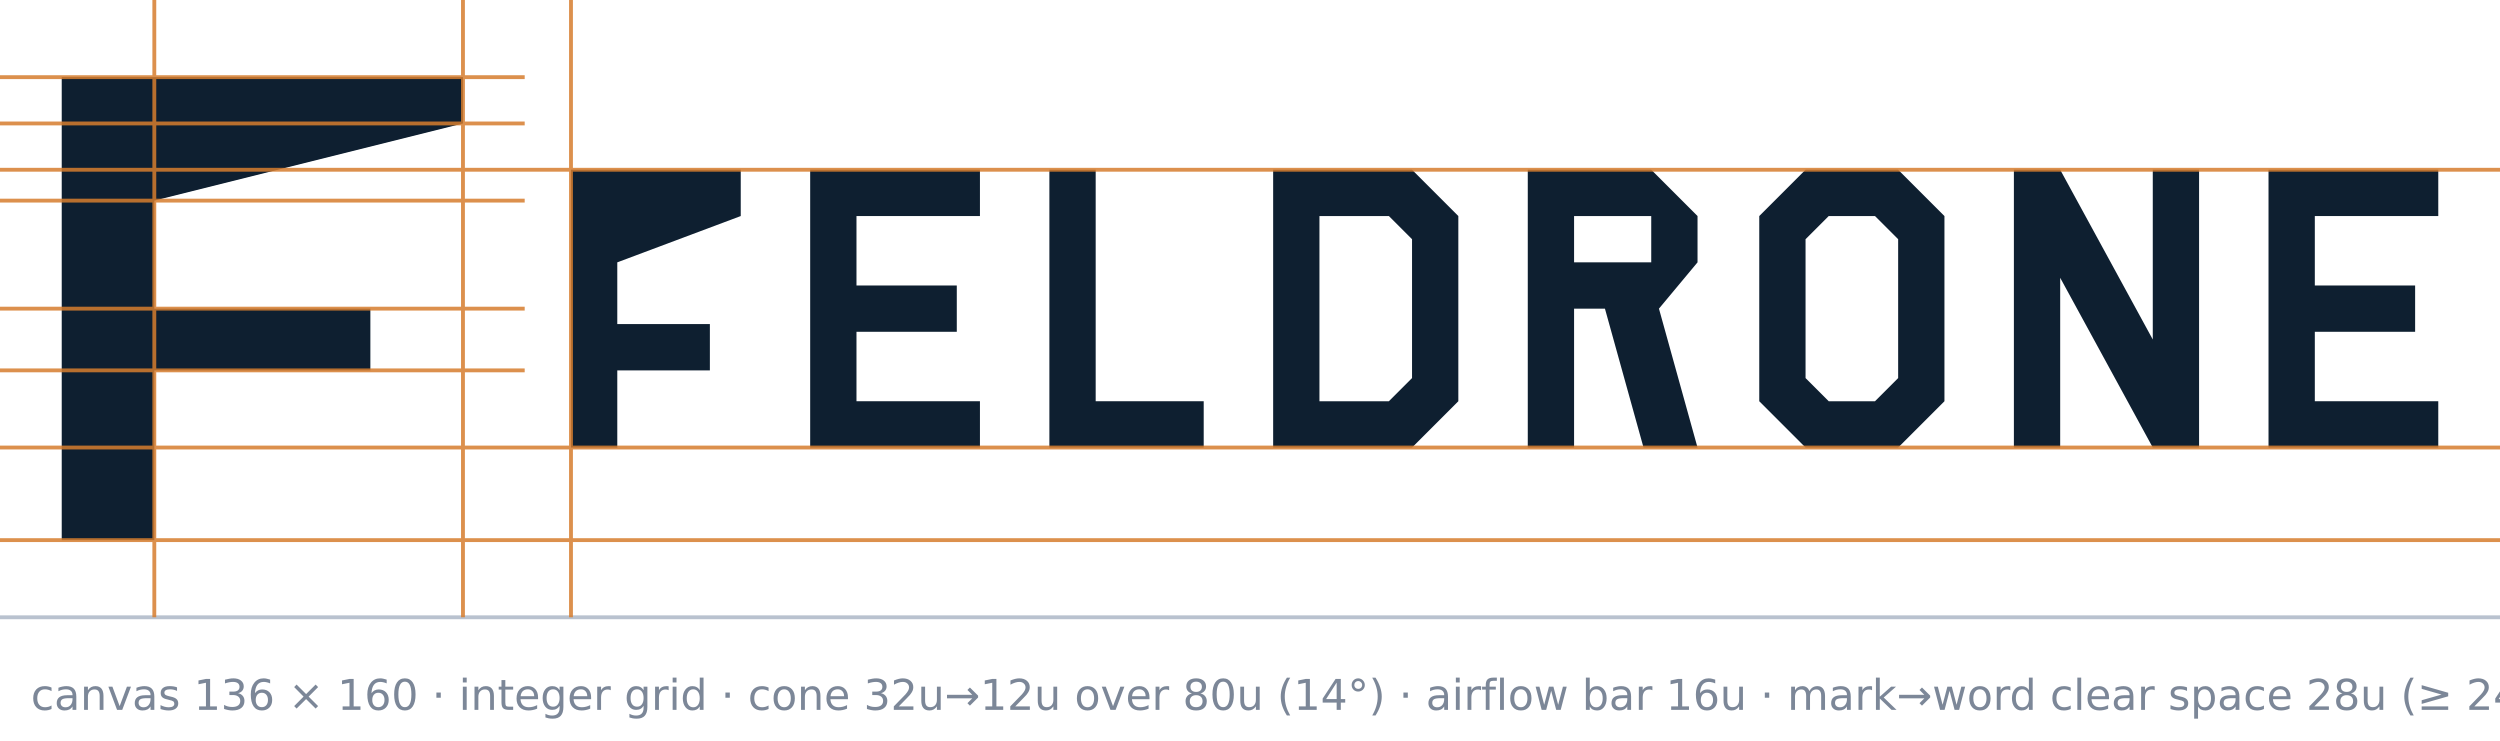
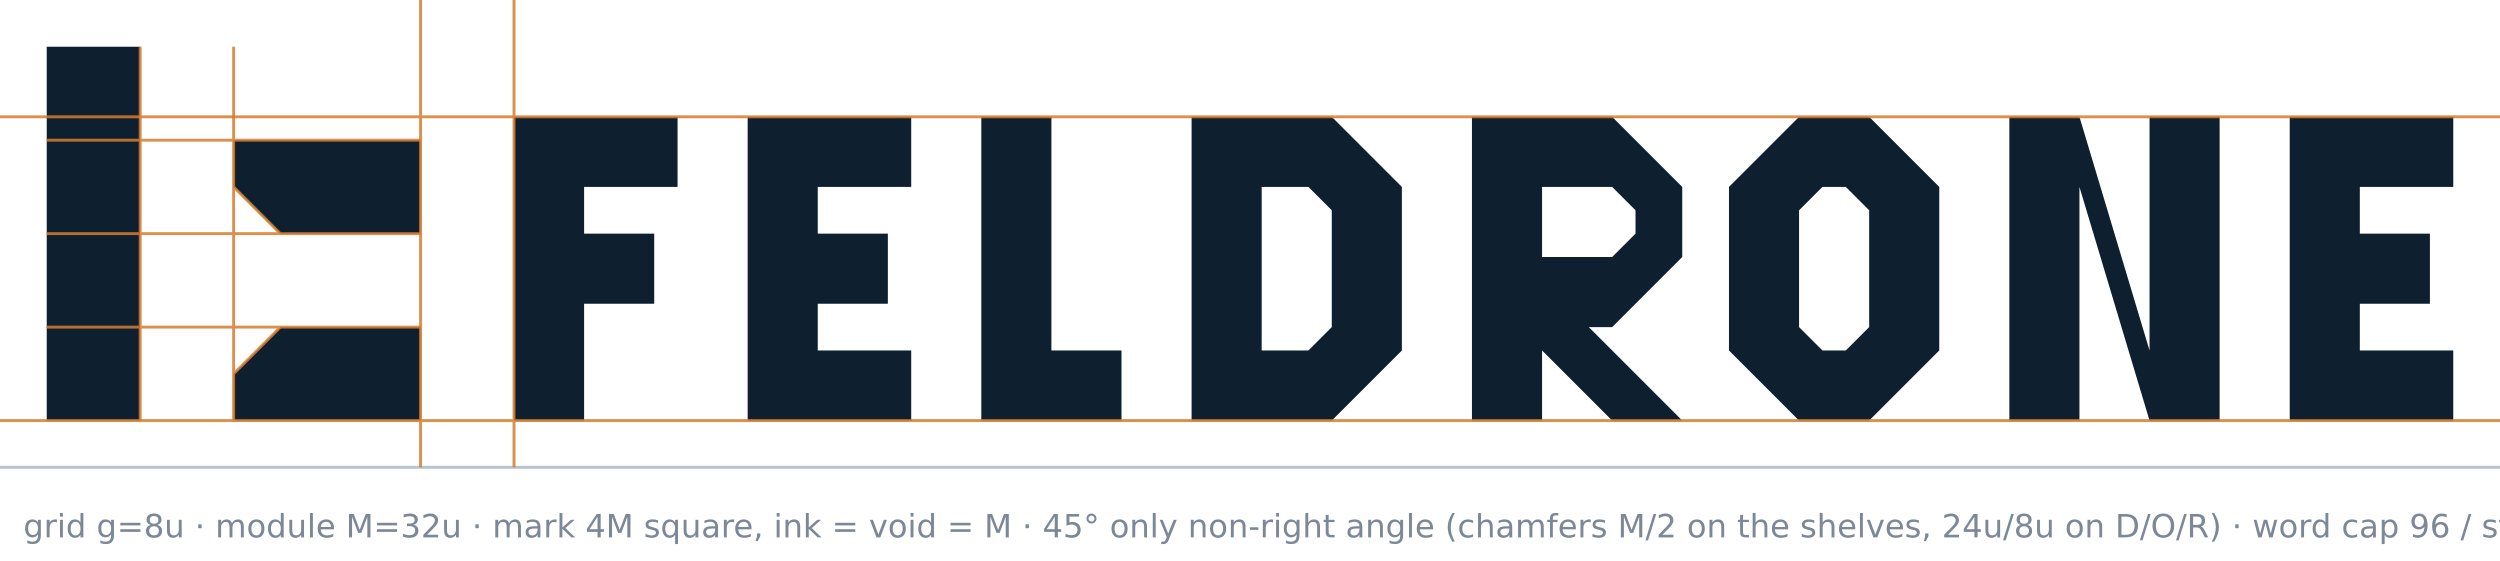
- <svg xmlns="http://www.w3.org/2000/svg" viewBox="0 0 648 192">
+ <svg xmlns="http://www.w3.org/2000/svg" viewBox="0 0 856 192">
  <g stroke="#b9c2cf" stroke-width="1" fill="none">
-     <line x1="0" y1="160" x2="648" y2="160" />
+     <line x1="0" y1="160" x2="856" y2="160" />
  </g>
-   <path fill="#0e1f30" fill-rule="evenodd" d="M16 20L120 20L120 32L40 52L40 80L96 80L96 96L40 96L40 140L16 140Z" />
+   <g transform="translate(16 16)">
+     <path fill="#0e1f30" fill-rule="evenodd" d="M0 0H32V128H0ZM64 32H128V64H80L64 48ZM64 112L80 96H128V128H64Z" />
+   </g>
  <g fill="#0e1f30" fill-rule="evenodd">
-     <path transform="translate(148 44)" d="M0 0L44 0L44 12L12 24L12 40L36 40L36 52L12 52L12 72L0 72Z" />
-     <path transform="translate(210 44)" d="M0 0L44 0L44 12L12 12L12 30L38 30L38 42L12 42L12 60L44 60L44 72L0 72Z" />
-     <path transform="translate(272 44)" d="M0 0L12 0L12 60L40 60L40 72L0 72Z" />
-     <path transform="translate(330 44)" d="M0 0L36 0L48 12L48 60L36 72L0 72ZM12 12L30 12L36 18L36 54L30 60L12 60Z" />
-     <path transform="translate(396 44)" d="M0 0L32 0L44 12L44 24L34 36L44 72L30 72L20 36L12 36L12 72L0 72ZM12 12L32 12L32 24L12 24Z" />
-     <path transform="translate(456 44)" d="M12 0L36 0L48 12L48 60L36 72L12 72L0 60L0 12ZM18 12L30 12L36 18L36 54L30 60L18 60L12 54L12 18Z" />
-     <path transform="translate(522 44)" d="M0 0L12 0L36 44L36 0L48 0L48 72L36 72L12 28L12 72L0 72Z" />
-     <path transform="translate(588 44)" d="M0 0L44 0L44 12L12 12L12 30L38 30L38 42L12 42L12 60L44 60L44 72L0 72Z" />
+     <path transform="translate(176 40)" d="M0 0H56V24H24V40H48V64H24V104H0Z" />
+     <path transform="translate(256 40)" d="M0 0H56V24H24V40H48V64H24V80H56V104H0Z" />
+     <path transform="translate(336 40)" d="M0 0H24V80H48V104H0Z" />
+     <path transform="translate(408 40)" d="M0 0H48L72 24V80L48 104H0Z M24 24H40L48 32V72L40 80H24Z" />
+     <path transform="translate(504 40)" d="M0 0H48L72 24V48L48 72H40L72 104H48L24 80V104H0Z M24 24H48L56 32V40L48 48H24Z" />
+     <path transform="translate(592 40)" d="M24 0H48L72 24V80L48 104H24L0 80V24L24 0Z M32 24H40L48 32V72L40 80H32L24 72V32L32 24Z" />
+     <path transform="translate(688 40)" d="M0 0H24L48 80V0H72V104H48L24 24V104H0Z" />
+     <path transform="translate(784 40)" d="M0 0H56V24H24V40H48V64H24V80H56V104H0Z" />
  </g>
-   <g>
+   <g transform="translate(16 16)">
    <g fill="none" stroke="#d67d2e" stroke-width="1" opacity="0.85">
-       <line x1="0" y1="20" x2="136" y2="20" />
-       <line x1="0" y1="32" x2="136" y2="32" />
-       <line x1="0" y1="52" x2="136" y2="52" />
-       <line x1="0" y1="80" x2="136" y2="80" />
-       <line x1="0" y1="96" x2="136" y2="96" />
-       <line x1="0" y1="140" x2="648" y2="140" />
-       <line x1="40" y1="0" x2="40" y2="160" />
-       <line x1="120" y1="0" x2="120" y2="160" />
-       <line x1="0" y1="44" x2="648" y2="44" />
-       <line x1="0" y1="116" x2="648" y2="116" />
-       <line x1="148" y1="0" x2="148" y2="160" />
+       <line x1="0" y1="32" x2="128" y2="32" />
+       <line x1="0" y1="64" x2="128" y2="64" />
+       <line x1="0" y1="96" x2="128" y2="96" />
+       <line x1="32" y1="0" x2="32" y2="128" />
+       <line x1="64" y1="0" x2="64" y2="128" />
+       <line x1="80" y1="64" x2="64" y2="48" />
+       <line x1="64" y1="112" x2="80" y2="96" />
    </g>
  </g>
-   <text x="8" y="184" font-family="DejaVu Sans" font-size="11" fill="#7c8798">canvas 136 × 160 · integer grid · cone 32u→12u over 80u (14°) · airflow bar 16u · mark→word clear space 28u (≥ 24u floor) · word cap 72 / stem 12 · chamfers 45° 12u outer / 6u inner · kerning 18u, 16u at R-O and O-N</text>
+   <g fill="none" stroke="#d67d2e" stroke-width="1" opacity="0.85">
+     <line x1="0" y1="40" x2="856" y2="40" />
+     <line x1="0" y1="144" x2="856" y2="144" />
+     <line x1="176" y1="0" x2="176" y2="160" />
+     <line x1="144" y1="0" x2="144" y2="160" />
+   </g>
+   <text x="8" y="184" font-family="DejaVu Sans" font-size="11" fill="#7c8798">grid g=8u · module M=32u · mark 4M square, ink = void = M · 45° only non-right angle (chamfers M/2 on the shelves, 24u/8u on D/O/R) · word cap 96 / stem 24 = counter depth 24 · kerning 24, R-O 16 · mark→word clearance 32 (≥ 24 floor) · MICRO deletes the chamfers and nothing else</text>
</svg>
